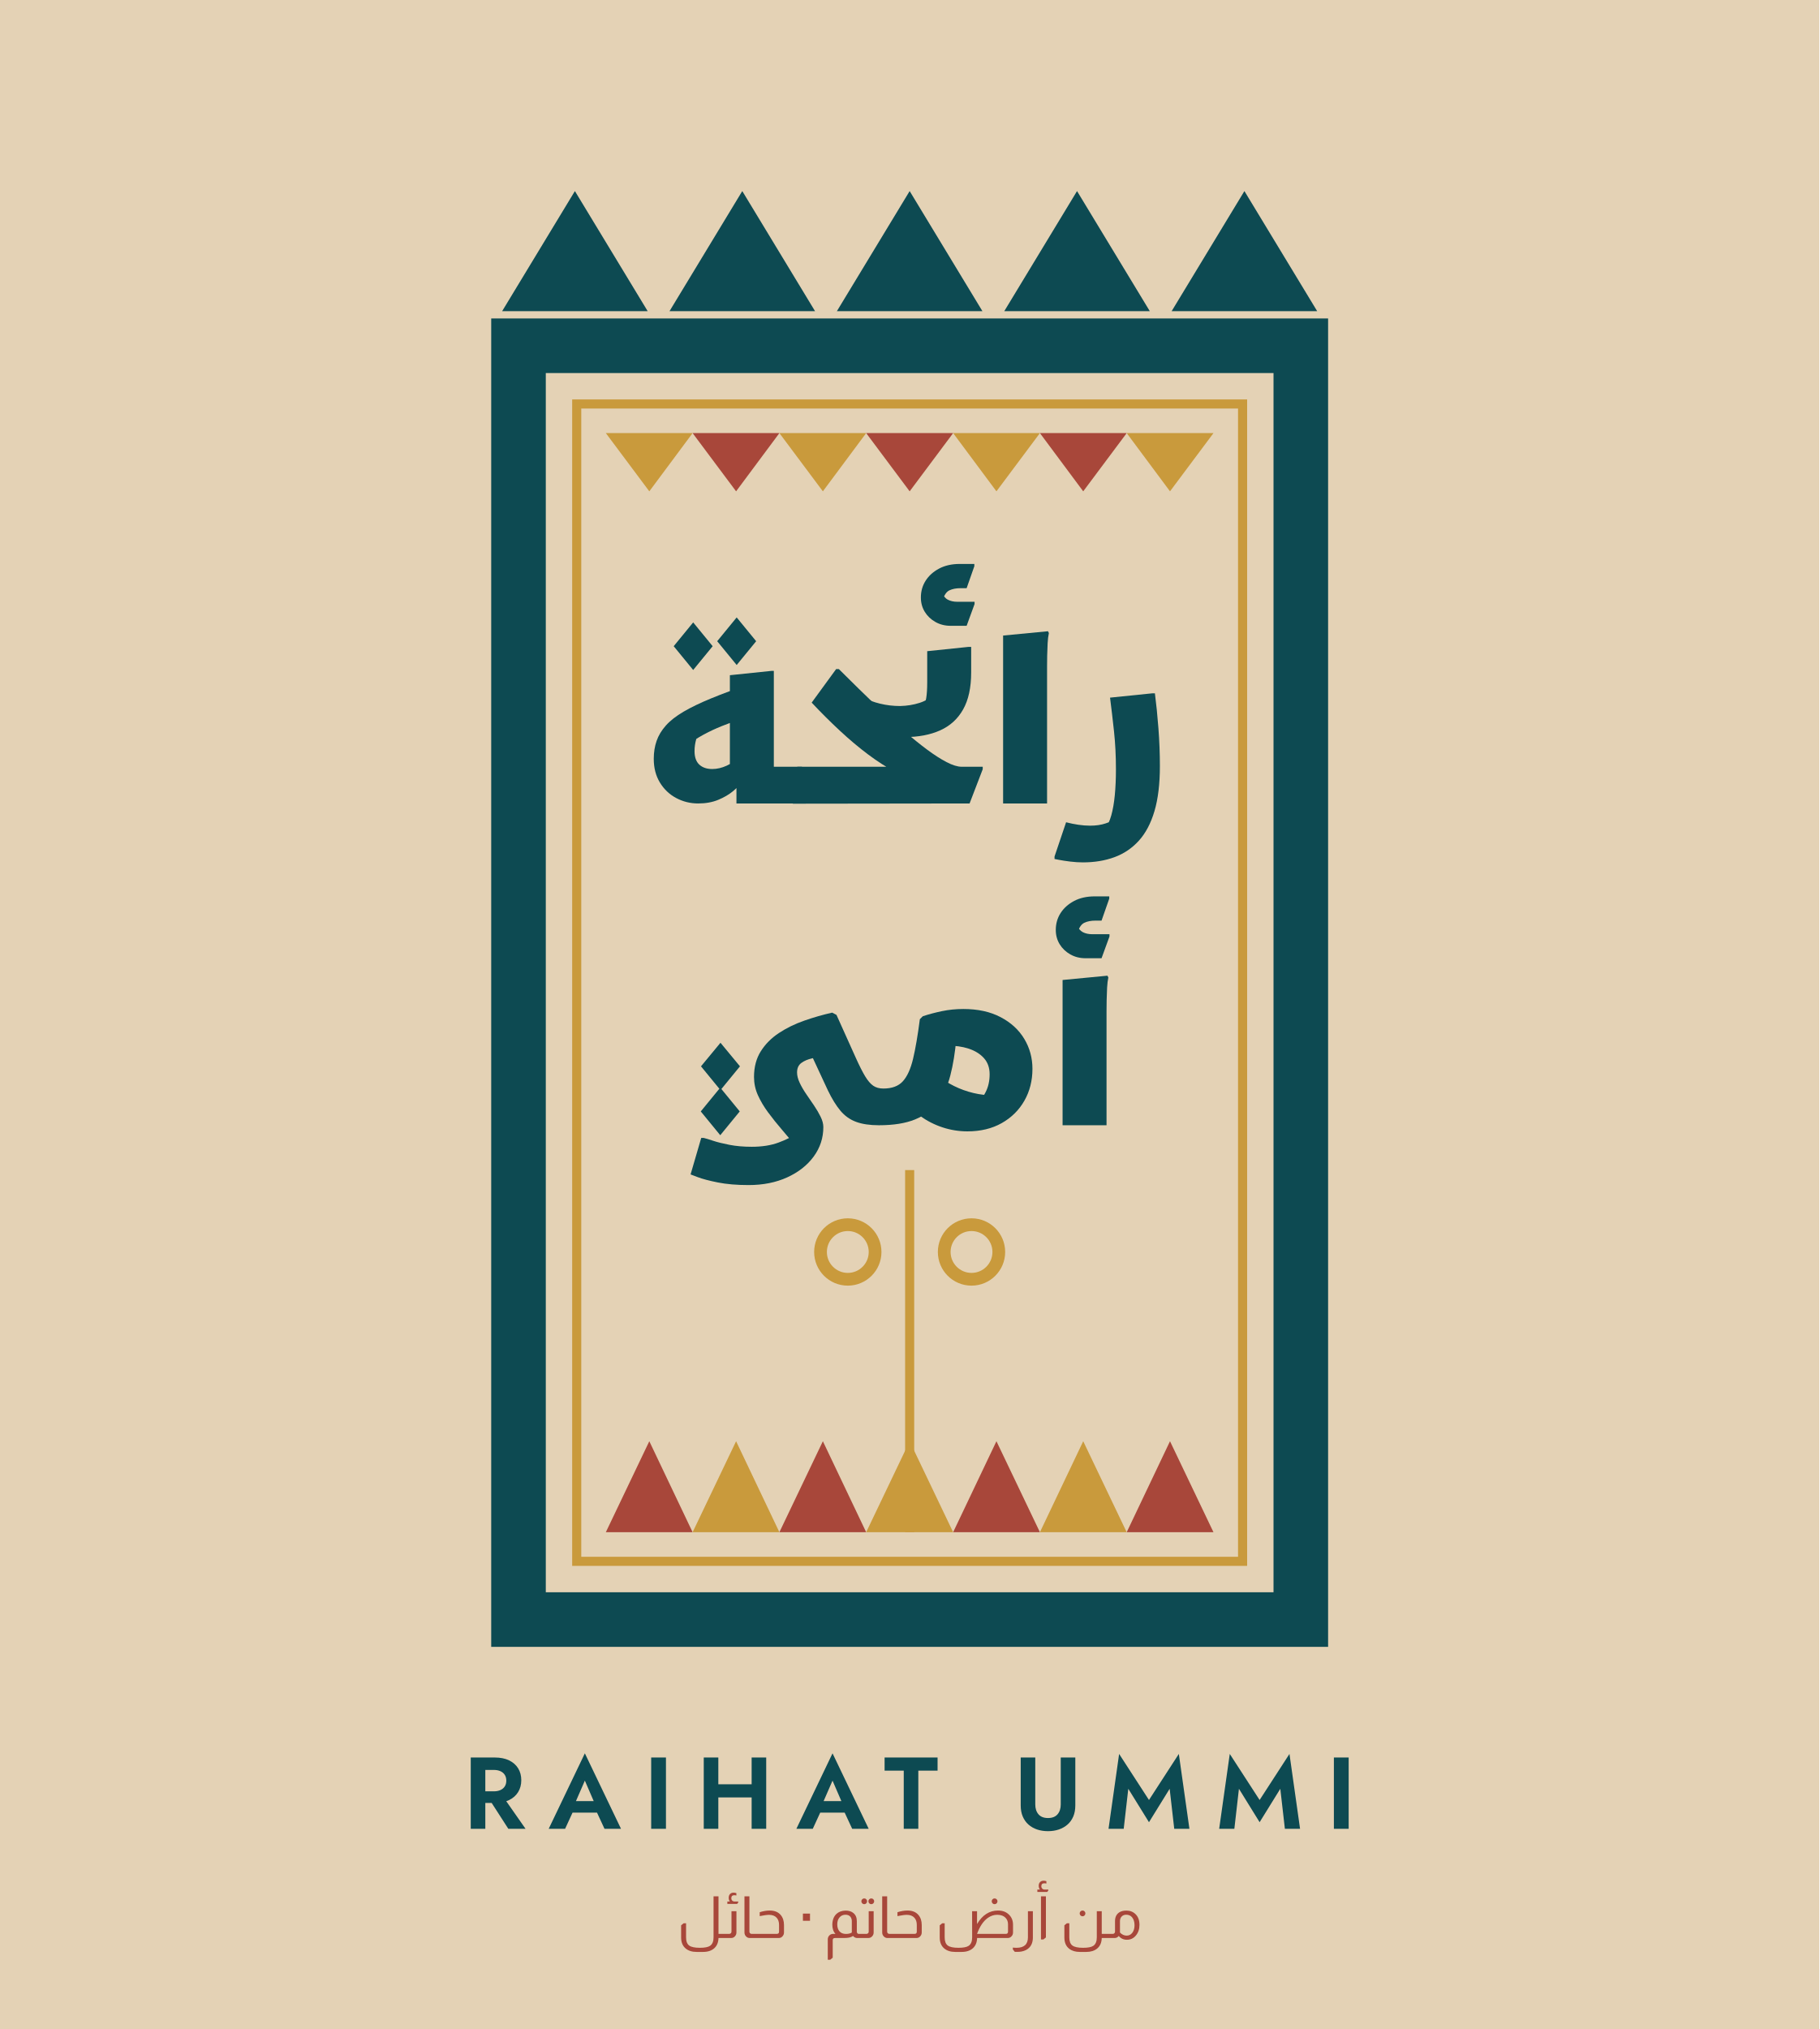
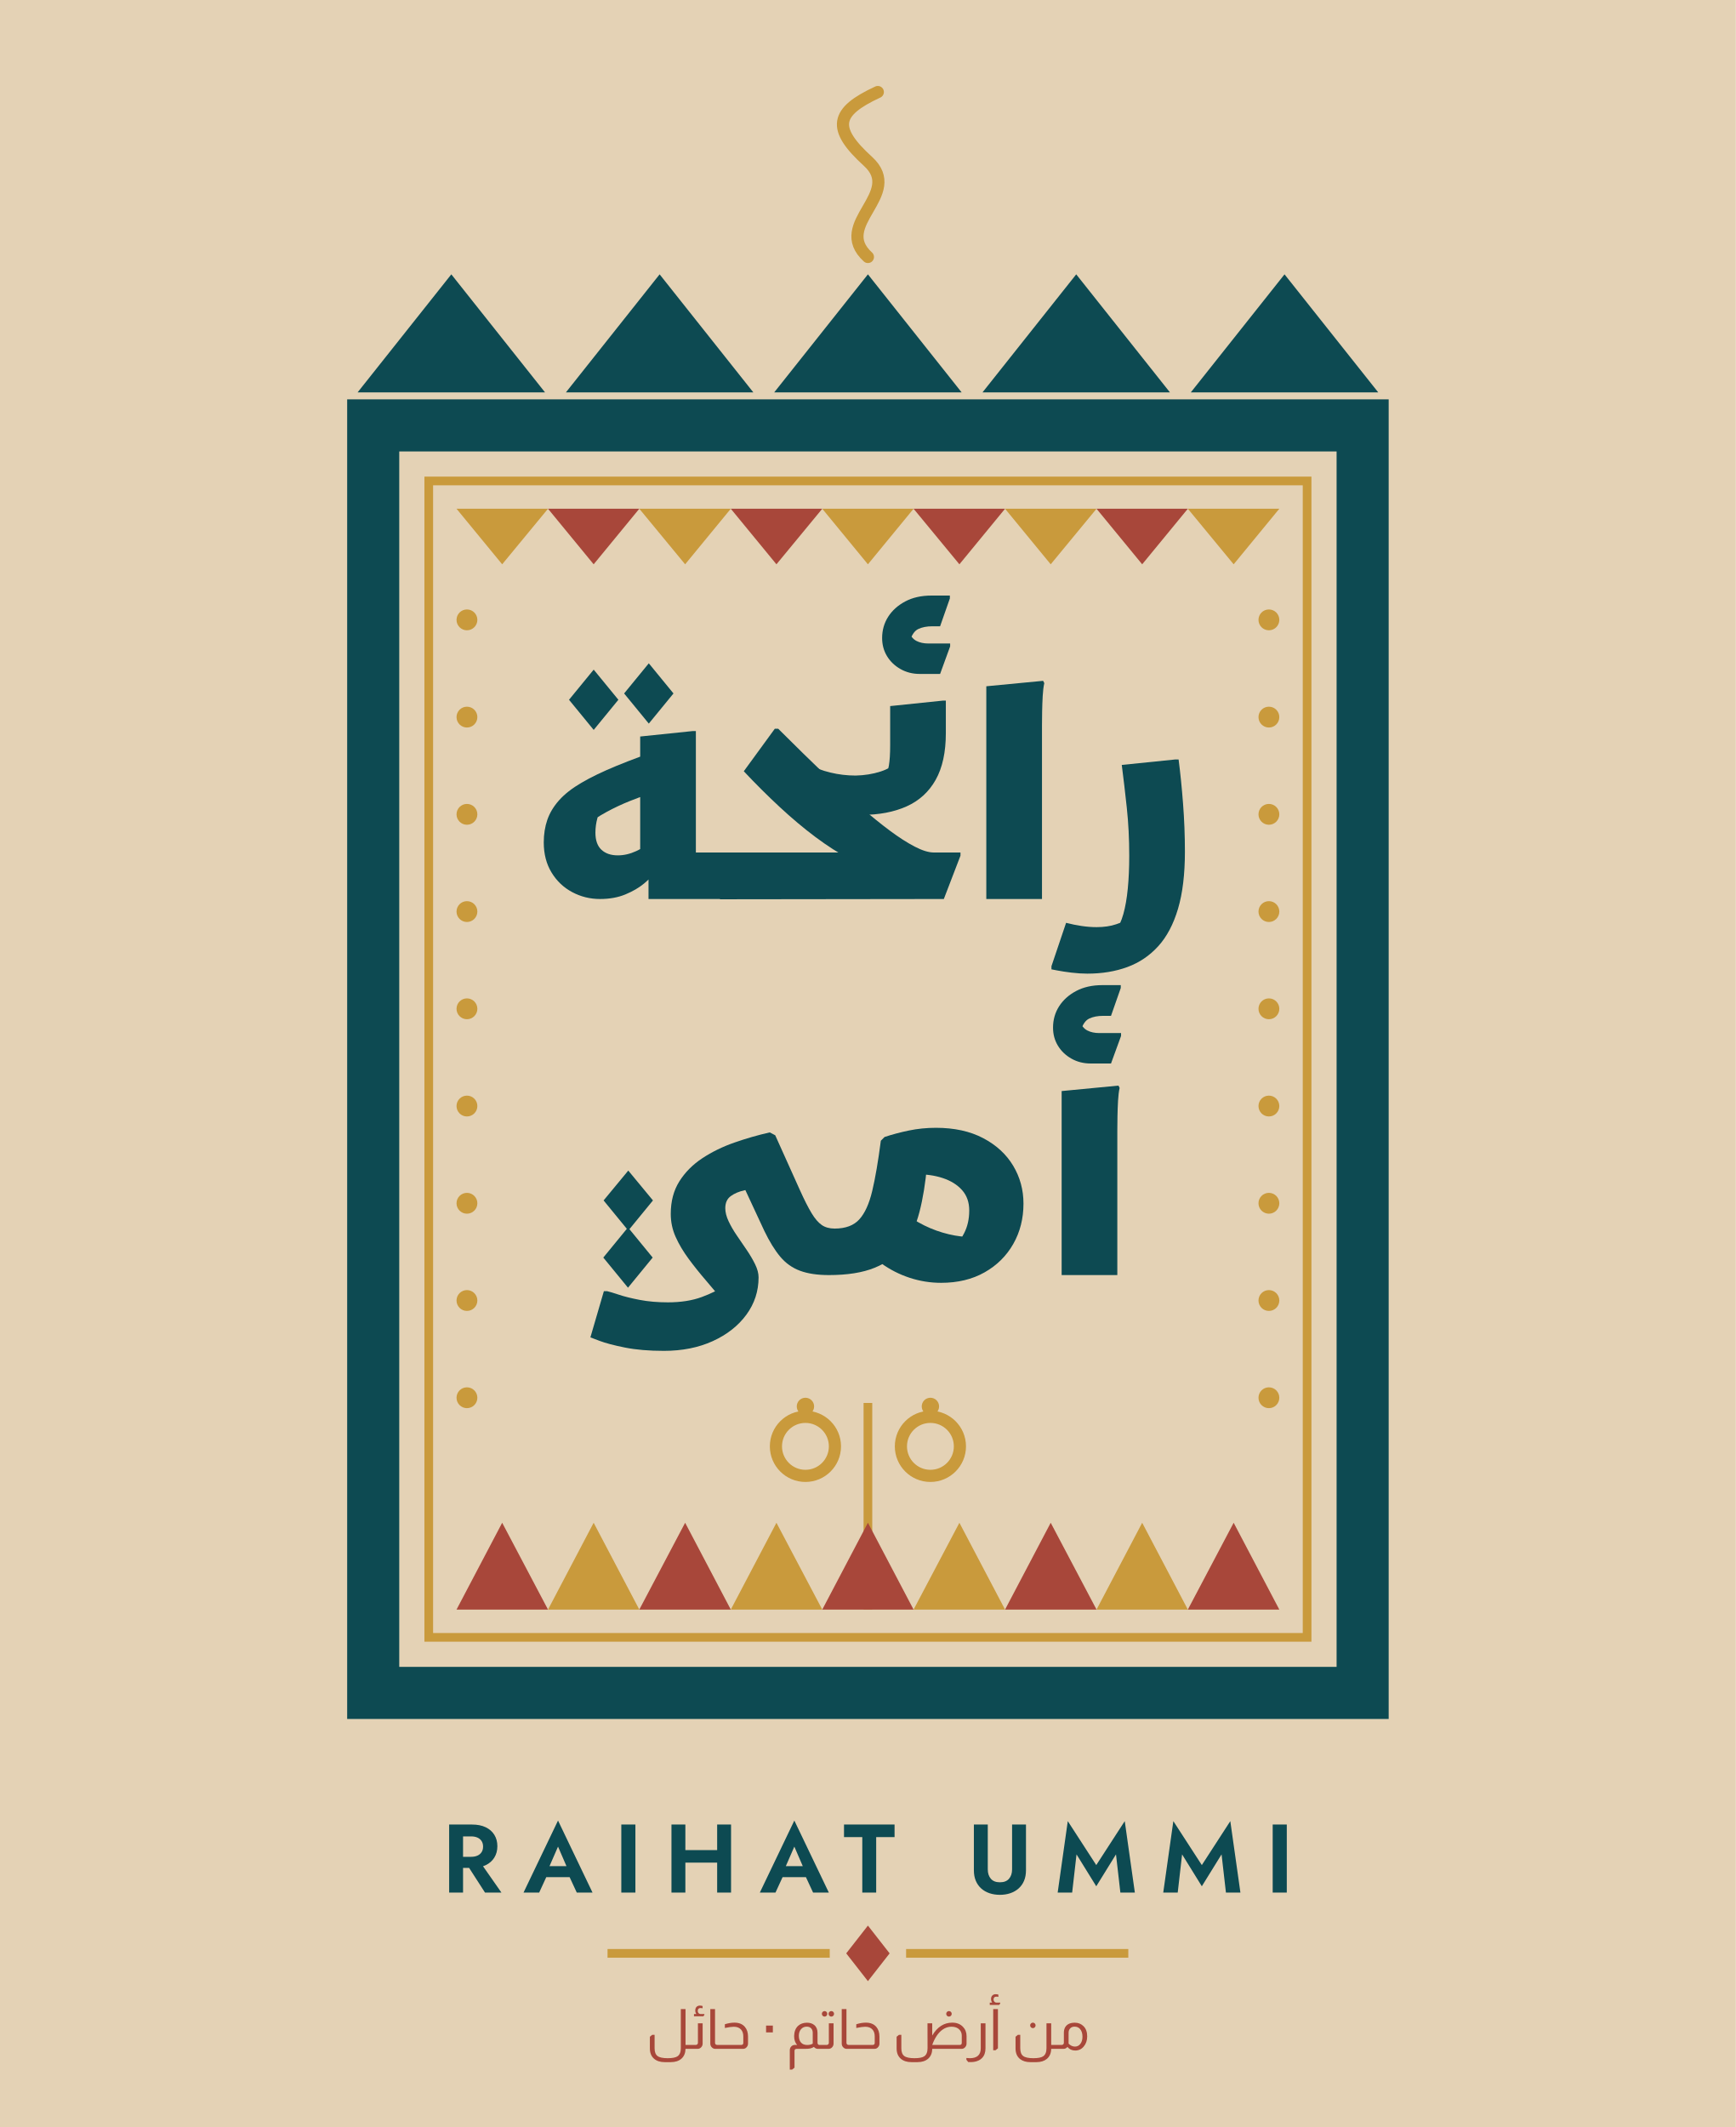
- <svg xmlns="http://www.w3.org/2000/svg" viewBox="0 0 1000 1115" width="1000" height="1115">
-   <rect width="1000" height="1115" fill="#E4D2B5" />
-   <polygon points="276.0,171.0 356.0,171.0 316.0,105.0" fill="#0D4A52" />
-   <polygon points="368.0,171.0 448.0,171.0 408.0,105.0" fill="#0D4A52" />
-   <polygon points="460.0,171.0 540.0,171.0 500.0,105.0" fill="#0D4A52" />
-   <polygon points="552.0,171.0 632.0,171.0 592.0,105.0" fill="#0D4A52" />
-   <polygon points="644.0,171.0 724.0,171.0 684.0,105.0" fill="#0D4A52" />
-   <rect x="285" y="190.0" width="430" height="700" fill="none" stroke="#0D4A52" stroke-width="30" />
-   <rect x="317" y="222" width="366" height="636" fill="none" stroke="#C99A3C" stroke-width="5" />
-   <polygon points="333.0,238.0 380.7,238.0 356.9,270.0" fill="#C99A3C" />
-   <polygon points="380.7,238.0 428.4,238.0 404.6,270.0" fill="#A8473A" />
-   <polygon points="428.4,238.0 476.1,238.0 452.3,270.0" fill="#C99A3C" />
-   <polygon points="476.1,238.0 523.9,238.0 500.0,270.0" fill="#A8473A" />
-   <polygon points="523.9,238.0 571.6,238.0 547.7,270.0" fill="#C99A3C" />
-   <polygon points="571.6,238.0 619.3,238.0 595.4,270.0" fill="#A8473A" />
-   <polygon points="619.3,238.0 667.0,238.0 643.1,270.0" fill="#C99A3C" />
-   <path d="M408.285 414.63Q403.553 418.864 399.506 420.732Q395.458 422.6 391.474 422.6Q386.991 422.6 384.375 420.172Q381.76 417.743 381.76 412.762Q381.76 409.525 382.632 406.411Q383.504 403.298 385.247 400.808L376.779 410.272Q381.511 406.536 386.555 403.796Q391.598 401.057 396.766 399.002Q401.934 396.947 407.04 395.204L412.519 375.777Q400.066 380.011 390.975 383.747Q381.885 387.483 375.721 391.094Q369.557 394.706 366.008 398.691Q362.458 402.675 360.902 407.158Q359.345 411.642 359.345 416.996Q359.345 424.468 362.708 430.009Q366.07 435.551 371.674 438.54Q377.277 441.528 383.753 441.528Q389.979 441.528 394.774 439.536Q399.568 437.543 402.806 434.866Q406.043 432.189 407.413 429.823ZM438.296 441.528 440.787 439.038V421.355H415.508L425.345 431.068V368.679H423.975L401.187 371.045V429.574L404.798 423.721V441.528ZM404.923 365.442 394.213 352.366 404.923 339.291 415.632 352.366ZM381.013 368.181 370.304 355.106 381.013 342.03 391.723 355.106Z" fill="#0D4A52" />
-   <path d="M528.579 421.355H540.16V422.725L532.938 441.528L435.806 441.653V423.845L438.296 421.355H496.949L491.968 424.094Q484.87 420.358 477.211 414.63Q469.553 408.902 461.645 401.555Q453.738 394.208 446.142 386.113L459.591 367.683H461.085Q465.942 372.54 471.919 378.392Q477.896 384.245 484.309 390.285Q490.723 396.325 497.198 401.928Q503.674 407.532 509.526 411.891Q515.379 416.249 520.298 418.802Q525.217 421.355 528.579 421.355Z" fill="#0D4A52" />
-   <path d="M483.625 402.8 474.16 383.0Q478.27 385.366 483.687 386.674Q489.104 387.981 494.708 387.981Q500.436 387.857 505.479 386.238Q510.523 384.619 513.387 381.257L513.511 389.475L506.04 388.977Q508.53 386.985 509.091 383.685Q509.651 380.385 509.651 374.906V357.845L532.44 355.479H533.809V369.551Q533.809 382.004 529.389 389.849Q524.968 397.694 516.749 401.368Q508.53 405.042 497.323 405.042Q493.96 405.042 490.598 404.419Q487.236 403.796 483.625 402.8ZM506.164 328.332Q506.164 323.226 508.779 319.117Q511.394 315.008 516.189 312.455Q520.983 309.902 527.583 309.902H535.553V311.147L531.319 323.226H527.957Q524.345 323.226 521.855 324.409Q519.364 325.592 518.119 329.951L517.745 325.468Q518.866 328.457 521.045 329.577Q523.225 330.698 526.213 330.698H535.677V331.943L531.319 343.898H522.477Q517.87 343.898 514.134 341.781Q510.398 339.664 508.281 336.177Q506.164 332.691 506.164 328.332Z" fill="#0D4A52" />
-   <path d="M551.368 349.253 576.025 346.887 576.523 347.883Q576.025 350.125 575.838 353.487Q575.651 356.849 575.589 360.336Q575.526 363.823 575.526 366.313V441.528H551.368Z" fill="#0D4A52" />
-   <path d="M585.987 451.864Q589.349 452.736 592.711 453.234Q596.074 453.732 599.187 453.732Q604.043 453.732 607.717 452.487Q611.391 451.242 612.76 450.121L607.281 455.6Q609.523 452.736 610.83 448.066Q612.138 443.396 612.76 436.983Q613.383 430.57 613.383 422.725Q613.383 411.766 612.325 401.928Q611.266 392.091 610.145 383.374L633.308 381.008H634.802Q635.923 389.6 636.732 400.123Q637.542 410.645 637.542 420.981Q637.542 435.675 634.553 445.762Q631.564 455.849 625.96 462.013Q620.357 468.177 612.574 471.042Q604.791 473.906 595.202 473.906Q591.964 473.906 588.353 473.47Q584.742 473.034 582.189 472.536Q579.636 472.038 579.636 472.038V470.668Z" fill="#0D4A52" />
-   <path d="M483.064 618.358Q475.592 618.358 470.549 616.491Q465.506 614.623 461.957 610.389Q458.408 606.155 455.045 599.181L441.721 570.54L454.174 580.253Q450.189 580.751 446.515 581.56Q442.842 582.37 440.475 584.113Q438.109 585.857 438.109 589.343Q438.109 591.958 439.542 595.009Q440.974 598.06 443.153 601.236Q445.332 604.411 447.449 607.525Q449.566 610.638 451.06 613.689Q452.555 616.74 452.555 619.355Q452.555 628.321 447.262 635.543Q441.97 642.766 432.692 647.0Q423.415 651.234 411.46 651.234Q401.747 651.234 394.587 649.802Q387.426 648.37 383.504 646.875Q379.581 645.381 379.581 645.381L385.434 625.332H386.804Q388.423 625.706 391.972 626.889Q395.521 628.072 401.0 629.13Q406.479 630.189 413.204 630.189Q421.672 630.189 427.898 627.885Q434.125 625.581 437.985 622.842L438.608 631.434Q434.249 625.955 429.953 620.974Q425.657 615.992 422.17 611.26Q418.683 606.528 416.566 601.796Q414.449 597.064 414.449 591.834Q414.449 583.615 418.185 577.7Q421.921 571.785 428.147 567.675Q434.374 563.566 442.032 560.889Q449.691 558.211 457.411 556.468L459.777 557.713L470.487 581.498Q473.351 587.849 475.53 591.46Q477.709 595.072 479.951 596.628Q482.192 598.185 485.555 598.185V615.868ZM396.019 599.057 385.309 585.981 396.019 573.03 406.728 585.981ZM395.894 623.838 385.185 610.762 395.894 597.687 406.604 610.762Z" fill="#0D4A52" />
-   <path d="M529.513 554.475Q541.468 554.475 549.998 558.958Q558.528 563.442 563.011 570.913Q567.494 578.385 567.494 587.351Q567.494 597.064 563.074 604.847Q558.653 612.63 550.621 617.175Q542.589 621.721 531.755 621.721Q524.781 621.721 518.119 619.542Q511.457 617.362 505.666 613.191Q499.875 609.019 495.392 602.668L513.325 588.97Q516.811 592.581 521.855 595.445Q526.898 598.309 532.377 599.928Q537.857 601.547 542.838 601.796Q545.079 601.921 546.138 601.921Q547.196 601.921 547.943 601.796L536.611 608.396Q539.475 604.536 541.717 600.24Q543.958 595.943 543.958 590.34Q543.958 584.985 540.845 581.498Q537.732 578.011 532.44 576.268Q527.147 574.525 520.672 574.649L525.653 570.664Q524.657 582.121 522.353 591.025Q520.049 599.928 515.379 605.968Q510.709 612.008 502.926 615.183Q495.143 618.358 483.064 618.358V600.675L485.555 598.185Q492.653 598.185 496.264 594.2Q499.875 590.215 501.868 581.872Q503.86 573.528 505.604 560.079L507.223 558.46Q512.079 556.842 517.745 555.658Q523.411 554.475 529.513 554.475Z" fill="#0D4A52" />
-   <path d="M584.057 538.536 608.713 536.17 609.211 537.166Q608.713 539.408 608.526 542.77Q608.34 546.132 608.277 549.619Q608.215 553.106 608.215 555.596V618.358H584.057ZM580.321 511.015Q580.321 505.909 582.936 501.8Q585.551 497.691 590.345 495.138Q595.14 492.585 601.74 492.585H609.709V493.83L605.475 505.909H602.113Q598.502 505.909 596.011 507.092Q593.521 508.275 592.275 512.634L591.902 508.151Q593.023 511.14 595.202 512.26Q597.381 513.381 600.37 513.381H609.834V514.626L605.475 526.581H596.634Q592.026 526.581 588.291 524.464Q584.555 522.347 582.438 518.86Q580.321 515.374 580.321 511.015Z" fill="#0D4A52" />
-   <circle cx="466.0" cy="688" r="15" fill="none" stroke="#C99A3C" stroke-width="7" />
-   <circle cx="534.0" cy="688" r="15" fill="none" stroke="#C99A3C" stroke-width="7" />
-   <line x1="500.0" y1="643" x2="500.0" y2="842" stroke="#C99A3C" stroke-width="5" />
-   <polygon points="333.0,842.0 380.7,842.0 356.9,792.0" fill="#A8473A" />
-   <polygon points="380.7,842.0 428.4,842.0 404.6,792.0" fill="#C99A3C" />
-   <polygon points="428.4,842.0 476.1,842.0 452.3,792.0" fill="#A8473A" />
-   <polygon points="476.1,842.0 523.9,842.0 500.0,792.0" fill="#C99A3C" />
-   <polygon points="523.9,842.0 571.6,842.0 547.7,792.0" fill="#A8473A" />
-   <polygon points="571.6,842.0 619.3,842.0 595.4,792.0" fill="#C99A3C" />
-   <polygon points="619.3,842.0 667.0,842.0 643.1,792.0" fill="#A8473A" />
-   <path d="M267.656 986.744 279.416 1005.0H288.88L276.112 986.744ZM258.752 965.8V1005.0H266.76V965.8ZM263.624 972.632H271.408Q273.536 972.632 275.076 973.332Q276.616 974.032 277.456 975.348Q278.296 976.664 278.296 978.512Q278.296 980.36 277.456 981.676Q276.616 982.992 275.076 983.692Q273.536 984.392 271.408 984.392H263.624V990.776H271.912Q276.56 990.776 279.808 989.208Q283.056 987.64 284.792 984.812Q286.528 981.984 286.528 978.288Q286.528 974.536 284.792 971.736Q283.056 968.936 279.808 967.368Q276.56 965.8 271.912 965.8H263.624ZM311.224 996.096H331.944L330.992 989.768H312.176ZM321.472 978.512 327.352 992.12 327.24 994.136 332.28 1005.0H341.352L321.472 963.504L301.592 1005.0H310.608L315.76 993.8L315.592 992.008ZM357.928 965.8V1005.0H366.048V965.8ZM389.456 987.752H418.24V980.528H389.456ZM413.144 965.8V1005.0H421.152V965.8ZM386.824 965.8V1005.0H394.832V965.8ZM447.36 996.096H468.08L467.128 989.768H448.312ZM457.608 978.512 463.488 992.12 463.376 994.136 468.416 1005.0H477.488L457.608 963.504L437.728 1005.0H446.744L451.896 993.8L451.728 992.008ZM486.224 973.024H496.752V1005.0H504.76V973.024H515.344V965.8H486.224ZM561.04 965.8V992.12Q561.04 995.592 562.16 998.224Q563.28 1000.856 565.296 1002.648Q567.312 1004.44 570.056 1005.364Q572.8 1006.288 576.048 1006.288Q579.24 1006.288 581.984 1005.364Q584.728 1004.44 586.772 1002.648Q588.816 1000.856 589.936 998.224Q591.056 995.592 591.056 992.12V965.8H583.048V991.616Q583.048 994.976 581.284 997.02Q579.52 999.064 576.048 999.064Q572.576 999.064 570.812 997.02Q569.048 994.976 569.048 991.616V965.8ZM620.176 982.992 631.544 1001.36 642.912 982.992 645.432 1005.0H653.776L647.952 963.84L631.544 989.152L615.136 963.84L609.312 1005.0H617.656ZM680.992 982.992 692.36 1001.36 703.728 982.992 706.248 1005.0H714.592L708.768 963.84L692.36 989.152L675.952 963.84L670.128 1005.0H678.472ZM733.184 965.8V1005.0H741.304V965.8Z" fill="#0D4A52" />
-   <path d="M394.928 1042.088V1062.728H396.56V1065.0H394.928Q394.832 1068.616 392.592 1070.632Q390.32 1072.648 386.448 1072.648H382.896Q379.088 1072.648 376.816 1070.696Q374.384 1068.616 374.384 1064.712V1058.024L375.76 1056.904H377.104V1064.648Q377.104 1067.848 378.784 1069.112Q380.464 1070.376 384.656 1070.376Q388.656 1070.376 390.288 1069.288Q392.208 1067.976 392.208 1064.648V1042.088ZM401.168 1044.936Q400.528 1044.104 400.528 1042.92Q400.528 1041.608 401.248 1040.84Q401.968 1040.072 403.216 1040.072Q403.952 1040.072 404.752 1040.328V1041.64Q404.144 1041.48 403.6 1041.48Q401.968 1041.48 401.968 1043.176Q401.968 1043.816 402.352 1044.328Q402.864 1044.936 403.728 1044.936H405.776V1045.48L405.168 1046.248H399.792V1044.936ZM404.784 1050.28V1061.96Q404.784 1063.144 404.016 1064.008Q403.152 1065.0 401.872 1065.0H396.304V1062.728H400.848Q401.392 1062.728 401.744 1062.344Q402.064 1062.024 402.064 1061.512V1050.28ZM411.92 1042.088V1061.512Q411.92 1062.024 412.24 1062.376Q412.592 1062.728 413.136 1062.728H413.552V1065.0H412.08Q411.056 1065.0 410.288 1064.328Q409.2 1063.4 409.2 1061.96V1042.088ZM417.584 1050.824Q420.528 1049.896 423.088 1049.896Q427.056 1049.896 429.136 1052.36Q430.928 1054.472 430.928 1057.896V1061.96Q430.928 1063.048 430.256 1063.88Q429.424 1065.0 428.048 1065.0H413.328V1062.728H426.992Q428.208 1062.728 428.208 1061.512V1057.8Q428.208 1055.304 426.896 1053.864Q425.456 1052.264 422.704 1052.264Q421.04 1052.264 417.584 1052.968ZM445.232 1051.592V1055.528H441.328V1051.592ZM459.216 1062.728Q457.488 1060.904 457.488 1057.576Q457.584 1053.8 459.76 1051.752Q461.68 1049.992 464.816 1049.928Q467.44 1049.928 469.04 1051.24Q470.96 1052.776 470.96 1055.72V1061.512Q470.96 1062.088 471.28 1062.408Q471.536 1062.696 471.888 1062.728H471.984V1065.0H471.184Q470.64 1065.0 470.16 1064.808Q469.456 1064.584 468.88 1063.88Q468.016 1064.456 466.864 1064.744Q465.776 1065.0 463.6 1065.0H458.928Q457.712 1065.0 457.712 1066.216V1075.816L456.336 1076.936H454.992V1065.736Q454.992 1064.424 455.92 1063.528Q456.784 1062.728 457.904 1062.728ZM468.208 1055.72Q468.208 1054.28 467.408 1053.288Q466.448 1052.2 464.752 1052.2Q462.736 1052.2 461.472 1053.656Q460.208 1055.112 460.208 1057.448Q460.208 1059.976 461.456 1061.368Q462.704 1062.76 465.008 1062.76Q466.96 1062.76 468.208 1061.992ZM475.024 1043.24Q475.696 1043.24 476.144 1043.704Q476.592 1044.168 476.592 1044.808Q476.592 1045.48 476.144 1045.944Q475.696 1046.408 475.024 1046.408Q474.384 1046.408 473.92 1045.944Q473.456 1045.48 473.456 1044.808Q473.456 1044.168 473.92 1043.704Q474.384 1043.24 475.024 1043.24ZM478.928 1043.24Q479.568 1043.24 480.032 1043.704Q480.496 1044.168 480.496 1044.808Q480.496 1045.48 480.032 1045.944Q479.568 1046.408 478.928 1046.408Q478.256 1046.408 477.792 1045.944Q477.328 1045.48 477.328 1044.808Q477.328 1044.168 477.792 1043.704Q478.256 1043.24 478.928 1043.24ZM480.208 1050.28V1061.96Q480.208 1063.144 479.44 1064.008Q478.576 1065.0 477.296 1065.0H471.728V1062.728H476.272Q476.816 1062.728 477.168 1062.344Q477.488 1062.024 477.488 1061.512V1050.28ZM487.632 1042.088V1061.512Q487.632 1062.024 487.952 1062.376Q488.304 1062.728 488.848 1062.728H489.264V1065.0H487.792Q486.768 1065.0 486.0 1064.328Q484.912 1063.4 484.912 1061.96V1042.088ZM493.296 1050.824Q496.24 1049.896 498.8 1049.896Q502.768 1049.896 504.848 1052.36Q506.64 1054.472 506.64 1057.896V1061.96Q506.64 1063.048 505.968 1063.88Q505.136 1065.0 503.76 1065.0H489.04V1062.728H502.704Q503.92 1062.728 503.92 1061.512V1057.8Q503.92 1055.304 502.608 1053.864Q501.168 1052.264 498.416 1052.264Q496.752 1052.264 493.296 1052.968ZM546.672 1043.24Q547.344 1043.24 547.808 1043.704Q548.272 1044.168 548.272 1044.808Q548.272 1045.48 547.808 1045.944Q547.344 1046.408 546.672 1046.408Q546.032 1046.408 545.568 1045.944Q545.104 1045.48 545.104 1044.808Q545.104 1044.168 545.568 1043.704Q546.032 1043.24 546.672 1043.24ZM537.04 1057.32Q541.424 1049.896 548.592 1049.896Q552.4 1049.896 554.704 1052.264Q556.816 1054.408 556.816 1057.704V1061.96Q556.816 1063.208 555.984 1064.072Q555.152 1065.0 553.936 1065.0H537.072Q536.976 1068.616 534.736 1070.632Q532.464 1072.648 528.592 1072.648H525.04Q521.232 1072.648 518.96 1070.696Q516.528 1068.616 516.528 1064.712V1058.024L517.904 1056.904H519.248V1064.648Q519.248 1067.848 520.928 1069.112Q522.608 1070.376 526.832 1070.376Q530.8 1070.376 532.432 1069.288Q534.352 1067.976 534.352 1064.648L534.32 1050.28H537.04ZM554.064 1057.416Q554.064 1055.368 552.784 1053.992Q551.152 1052.232 548.144 1052.232Q545.392 1052.232 542.992 1053.928Q539.28 1056.552 537.04 1062.728H552.88Q554.064 1062.728 554.064 1061.512ZM567.728 1050.28V1064.712Q567.728 1068.264 565.712 1070.312Q564.144 1071.912 561.488 1072.424Q560.464 1072.616 559.248 1072.616Q558.48 1072.616 557.776 1072.584L556.72 1071.272V1070.248Q557.648 1070.376 558.736 1070.376Q565.008 1070.376 565.008 1064.616V1050.28ZM571.6 1038.376Q570.928 1037.512 570.928 1036.264Q570.928 1035.016 571.664 1034.264Q572.4 1033.512 573.616 1033.512Q574.384 1033.512 575.152 1033.768V1035.08Q574.576 1034.92 574.032 1034.92Q572.368 1034.92 572.368 1036.616Q572.368 1037.224 572.784 1037.736Q573.296 1038.376 574.16 1038.376H576.208V1038.92L575.568 1039.688H570.192V1038.376ZM574.896 1042.088V1064.68L573.52 1065.8H572.176V1042.088ZM595.024 1049.896Q595.664 1049.896 596.128 1050.36Q596.592 1050.824 596.592 1051.464Q596.592 1052.136 596.128 1052.6Q595.664 1053.064 595.024 1053.064Q594.384 1053.064 593.92 1052.6Q593.456 1052.136 593.456 1051.464Q593.456 1050.824 593.92 1050.36Q594.384 1049.896 595.024 1049.896ZM605.584 1050.28V1062.728H607.216V1065.0H605.584Q605.488 1068.808 603.024 1070.824Q600.752 1072.648 597.104 1072.648H593.552Q590.0 1072.648 587.76 1070.952Q585.04 1068.872 585.04 1064.712V1058.024L586.416 1056.904H587.76V1064.648Q587.76 1067.848 589.44 1069.112Q591.12 1070.376 595.312 1070.376Q599.312 1070.376 600.944 1069.288Q602.864 1067.976 602.864 1064.648V1050.28ZM612.88 1055.72Q612.88 1052.456 615.184 1050.92Q616.688 1049.928 619.184 1049.928Q622.224 1049.928 624.272 1052.008Q626.32 1054.088 626.32 1057.832Q626.32 1061.32 624.272 1063.72Q622.352 1065.96 619.408 1065.96Q616.656 1065.96 614.928 1063.88Q614.064 1065.0 612.624 1065.0H607.12V1062.728H611.664Q612.176 1062.728 612.528 1062.376Q612.88 1062.024 612.88 1061.512ZM615.6 1061.992Q617.264 1063.688 619.28 1063.688Q621.2 1063.688 622.4 1062.104Q623.6 1060.52 623.6 1057.992Q623.6 1055.176 622.192 1053.544Q621.008 1052.2 619.056 1052.2Q617.584 1052.2 616.656 1053.064Q615.6 1054.056 615.6 1055.72Z" fill="#A8473A" />
+ <svg xmlns="http://www.w3.org/2000/svg" viewBox="0 0 1000 1225" width="1000" height="1225">
+   <rect width="1000" height="1225" fill="#E4D2B5" />
+   <polygon points="206.0,226.0 314.0,226.0 260.0,158.0" fill="#0D4A52" />
+   <polygon points="326.0,226.0 434.0,226.0 380.0,158.0" fill="#0D4A52" />
+   <polygon points="446.0,226.0 554.0,226.0 500.0,158.0" fill="#0D4A52" />
+   <polygon points="566.0,226.0 674.0,226.0 620.0,158.0" fill="#0D4A52" />
+   <polygon points="686.0,226.0 794.0,226.0 740.0,158.0" fill="#0D4A52" />
+   <path d="M500.0,148 c-20.9,-19.0 20.9,-36.1 0,-55.1 s-19.0,-28.5 5.7,-39.9" fill="none" stroke="#C99A3C" stroke-width="7" stroke-linecap="round" />
+   <rect x="215" y="245.0" width="570" height="730" fill="none" stroke="#0D4A52" stroke-width="30" />
+   <rect x="247" y="277" width="506" height="666" fill="none" stroke="#C99A3C" stroke-width="5" />
+   <polygon points="263.0,293.0 315.7,293.0 289.3,325.0" fill="#C99A3C" />
+   <polygon points="315.7,293.0 368.3,293.0 342.0,325.0" fill="#A8473A" />
+   <polygon points="368.3,293.0 421.0,293.0 394.7,325.0" fill="#C99A3C" />
+   <polygon points="421.0,293.0 473.7,293.0 447.3,325.0" fill="#A8473A" />
+   <polygon points="473.7,293.0 526.3,293.0 500.0,325.0" fill="#C99A3C" />
+   <polygon points="526.3,293.0 579.0,293.0 552.7,325.0" fill="#A8473A" />
+   <polygon points="579.0,293.0 631.7,293.0 605.3,325.0" fill="#C99A3C" />
+   <polygon points="631.7,293.0 684.3,293.0 658.0,325.0" fill="#A8473A" />
+   <polygon points="684.3,293.0 737.0,293.0 710.7,325.0" fill="#C99A3C" />
+   <circle cx="269" cy="357" r="6" fill="#C99A3C" />
+   <circle cx="269" cy="413" r="6" fill="#C99A3C" />
+   <circle cx="269" cy="469" r="6" fill="#C99A3C" />
+   <circle cx="269" cy="525" r="6" fill="#C99A3C" />
+   <circle cx="269" cy="581" r="6" fill="#C99A3C" />
+   <circle cx="269" cy="637" r="6" fill="#C99A3C" />
+   <circle cx="269" cy="693" r="6" fill="#C99A3C" />
+   <circle cx="269" cy="749" r="6" fill="#C99A3C" />
+   <circle cx="269" cy="805" r="6" fill="#C99A3C" />
+   <circle cx="731" cy="357" r="6" fill="#C99A3C" />
+   <circle cx="731" cy="413" r="6" fill="#C99A3C" />
+   <circle cx="731" cy="469" r="6" fill="#C99A3C" />
+   <circle cx="731" cy="525" r="6" fill="#C99A3C" />
+   <circle cx="731" cy="581" r="6" fill="#C99A3C" />
+   <circle cx="731" cy="637" r="6" fill="#C99A3C" />
+   <circle cx="731" cy="693" r="6" fill="#C99A3C" />
+   <circle cx="731" cy="749" r="6" fill="#C99A3C" />
+   <circle cx="731" cy="805" r="6" fill="#C99A3C" />
+   <path d="M378.23 482.048Q371.947 487.669 366.574 490.149Q361.2 492.629 355.909 492.629Q349.957 492.629 346.485 489.405Q343.013 486.181 343.013 479.568Q343.013 475.269 344.17 471.136Q345.328 467.002 347.643 463.696L336.4 476.261Q342.682 471.301 349.379 467.664Q356.075 464.026 362.936 461.298Q369.798 458.57 376.576 456.255L383.851 430.463Q367.318 436.084 355.248 441.044Q343.178 446.005 334.994 450.799Q326.81 455.594 322.098 460.885Q317.386 466.176 315.319 472.128Q313.253 478.08 313.253 485.189Q313.253 495.109 317.717 502.467Q322.181 509.824 329.621 513.792Q337.061 517.761 345.658 517.761Q353.925 517.761 360.291 515.115Q366.656 512.47 370.955 508.915Q375.254 505.36 377.072 502.219ZM418.076 517.761 421.383 514.454V490.976H387.819L400.881 503.872V421.039H399.062L368.806 424.18V501.888L373.6 494.117V517.761ZM373.766 416.74 359.547 399.38 373.766 382.019 387.985 399.38ZM342.021 420.377 327.802 403.017 342.021 385.657 356.24 403.017Z" fill="#0D4A52" />
+   <path d="M537.945 490.976H553.321V492.795L543.731 517.761L414.769 517.926V494.283L418.076 490.976H495.949L489.336 494.613Q479.912 489.653 469.743 482.048Q459.575 474.442 449.076 464.688Q438.578 454.933 428.492 444.186L446.348 419.716H448.332Q454.781 426.164 462.717 433.935Q470.653 441.706 479.168 449.725Q487.682 457.743 496.28 465.184Q504.877 472.624 512.648 478.41Q520.419 484.197 526.95 487.587Q533.481 490.976 537.945 490.976Z" fill="#0D4A52" />
+   <path d="M478.258 466.341 465.693 440.052Q471.149 443.194 478.341 444.93Q485.533 446.666 492.973 446.666Q500.579 446.501 507.275 444.351Q513.971 442.202 517.774 437.738L517.939 448.65L508.019 447.989Q511.326 445.343 512.07 440.962Q512.814 436.58 512.814 429.306V406.655L543.07 403.513H544.889V422.196Q544.889 438.73 539.019 449.146Q533.15 459.562 522.238 464.44Q511.326 469.317 496.445 469.317Q491.981 469.317 487.517 468.49Q483.053 467.664 478.258 466.341ZM508.184 367.47Q508.184 360.691 511.656 355.235Q515.128 349.779 521.494 346.389Q527.859 343 536.622 343H547.204V344.653L541.582 360.691H537.118Q532.323 360.691 529.017 362.262Q525.71 363.832 524.056 369.619L523.56 363.667Q525.048 367.635 527.942 369.123Q530.835 370.611 534.803 370.611H547.369V372.265L541.582 388.137H529.843Q523.726 388.137 518.766 385.326Q513.806 382.515 510.995 377.886Q508.184 373.257 508.184 367.47Z" fill="#0D4A52" />
+   <path d="M568.201 395.246 600.938 392.105 601.599 393.428Q600.938 396.404 600.69 400.868Q600.442 405.332 600.359 409.961Q600.277 414.591 600.277 417.897V517.761H568.201Z" fill="#0D4A52" />
+   <path d="M614.165 531.483Q618.629 532.641 623.093 533.302Q627.557 533.964 631.69 533.964Q638.139 533.964 643.016 532.31Q647.893 530.657 649.712 529.169L642.437 536.444Q645.413 532.641 647.149 526.441Q648.885 520.241 649.712 511.726Q650.539 503.211 650.539 492.795Q650.539 478.245 649.133 465.184Q647.728 452.122 646.24 440.548L676.993 437.407H678.977Q680.465 448.815 681.539 462.786Q682.614 476.757 682.614 490.48Q682.614 509.99 678.646 523.382Q674.678 536.774 667.238 544.958Q659.798 553.143 649.464 556.945Q639.131 560.748 626.4 560.748Q622.101 560.748 617.306 560.169Q612.511 559.591 609.122 558.929Q605.733 558.268 605.733 558.268V556.449Z" fill="#0D4A52" />
+   <path d="M477.514 734.351Q467.594 734.351 460.898 731.871Q454.202 729.391 449.49 723.77Q444.778 718.148 440.314 708.889L422.623 670.862L439.156 683.758Q433.865 684.42 428.988 685.494Q424.111 686.569 420.969 688.884Q417.828 691.198 417.828 695.828Q417.828 699.3 419.729 703.351Q421.631 707.401 424.524 711.617Q427.417 715.834 430.228 719.967Q433.039 724.1 435.023 728.151Q437.007 732.202 437.007 735.674Q437.007 747.578 429.98 757.168Q422.953 766.757 410.636 772.379Q398.318 778 382.446 778Q369.55 778 360.043 776.099Q350.536 774.197 345.328 772.213Q340.12 770.229 340.12 770.229L347.891 743.61H349.709Q351.859 744.106 356.571 745.677Q361.283 747.247 368.558 748.653Q375.832 750.058 384.761 750.058Q396.003 750.058 404.27 746.999Q412.537 743.941 417.662 740.303L418.489 751.712Q412.702 744.437 406.998 737.823Q401.294 731.21 396.665 724.927Q392.035 718.644 389.225 712.361Q386.414 706.079 386.414 699.135Q386.414 688.222 391.374 680.369Q396.334 672.515 404.601 667.059Q412.868 661.603 423.036 658.048Q433.204 654.494 443.455 652.179L446.596 653.832L460.815 685.412Q464.618 693.844 467.511 698.639Q470.405 703.433 473.381 705.5Q476.357 707.567 480.821 707.567V731.044ZM361.944 708.724 347.725 691.364 361.944 674.169 376.163 691.364ZM361.779 741.626 347.56 724.266 361.779 706.905 375.998 724.266Z" fill="#0D4A52" />
+   <path d="M539.185 649.534Q555.057 649.534 566.383 655.486Q577.708 661.438 583.66 671.358Q589.612 681.278 589.612 693.182Q589.612 706.079 583.743 716.412Q577.873 726.746 567.209 732.781Q556.545 738.815 542.161 738.815Q532.902 738.815 524.056 735.922Q515.211 733.029 507.523 727.49Q499.835 721.951 493.883 713.519L517.691 695.332Q522.32 700.127 529.017 703.929Q535.713 707.732 542.987 709.881Q550.262 712.031 556.876 712.361Q559.852 712.527 561.257 712.527Q562.662 712.527 563.655 712.361L548.609 721.124Q552.412 715.999 555.388 710.295Q558.364 704.591 558.364 697.151Q558.364 690.041 554.23 685.412Q550.097 680.782 543.07 678.468Q536.043 676.153 527.446 676.318L534.059 671.027Q532.737 686.238 529.678 698.06Q526.619 709.881 520.419 717.9Q514.219 725.919 503.885 730.135Q493.552 734.351 477.514 734.351V710.873L480.821 707.567Q490.245 707.567 495.04 702.276Q499.835 696.985 502.48 685.908Q505.125 674.83 507.44 656.974L509.59 654.824Q516.038 652.675 523.56 651.104Q531.083 649.534 539.185 649.534Z" fill="#0D4A52" />
+   <path d="M611.602 628.371 644.339 625.229 645.0 626.552Q644.339 629.528 644.091 633.992Q643.843 638.456 643.76 643.086Q643.677 647.715 643.677 651.022V734.351H611.602ZM606.642 591.831Q606.642 585.052 610.114 579.596Q613.586 574.14 619.952 570.751Q626.317 567.361 635.08 567.361H645.661V569.015L640.04 585.052H635.576Q630.781 585.052 627.474 586.623Q624.168 588.194 622.514 593.981L622.018 588.029Q623.506 591.997 626.4 593.485Q629.293 594.973 633.261 594.973H645.827V596.626L640.04 612.498H628.301Q622.184 612.498 617.223 609.688Q612.263 606.877 609.453 602.247Q606.642 597.618 606.642 591.831Z" fill="#0D4A52" />
+   <line x1="500.0" y1="808.0" x2="500.0" y2="927" stroke="#C99A3C" stroke-width="5" />
+   <circle cx="464.0" cy="833.0" r="17" fill="none" stroke="#C99A3C" stroke-width="7" />
+   <circle cx="464.0" cy="810.0" r="5" fill="#C99A3C" />
+   <circle cx="536.0" cy="833.0" r="17" fill="none" stroke="#C99A3C" stroke-width="7" />
+   <circle cx="536.0" cy="810.0" r="5" fill="#C99A3C" />
+   <polygon points="263.0,927.0 315.7,927.0 289.3,877.0" fill="#A8473A" />
+   <polygon points="315.7,927.0 368.3,927.0 342.0,877.0" fill="#C99A3C" />
+   <polygon points="368.3,927.0 421.0,927.0 394.7,877.0" fill="#A8473A" />
+   <polygon points="421.0,927.0 473.7,927.0 447.3,877.0" fill="#C99A3C" />
+   <polygon points="473.7,927.0 526.3,927.0 500.0,877.0" fill="#A8473A" />
+   <polygon points="526.3,927.0 579.0,927.0 552.7,877.0" fill="#C99A3C" />
+   <polygon points="579.0,927.0 631.7,927.0 605.3,877.0" fill="#A8473A" />
+   <polygon points="631.7,927.0 684.3,927.0 658.0,877.0" fill="#C99A3C" />
+   <polygon points="684.3,927.0 737.0,927.0 710.7,877.0" fill="#A8473A" />
+   <path d="M267.656 1071.744 279.416 1090.0H288.88L276.112 1071.744ZM258.752 1050.8V1090.0H266.76V1050.8ZM263.624 1057.632H271.408Q273.536 1057.632 275.076 1058.332Q276.616 1059.032 277.456 1060.348Q278.296 1061.664 278.296 1063.512Q278.296 1065.36 277.456 1066.676Q276.616 1067.992 275.076 1068.692Q273.536 1069.392 271.408 1069.392H263.624V1075.776H271.912Q276.56 1075.776 279.808 1074.208Q283.056 1072.64 284.792 1069.812Q286.528 1066.984 286.528 1063.288Q286.528 1059.536 284.792 1056.736Q283.056 1053.936 279.808 1052.368Q276.56 1050.8 271.912 1050.8H263.624ZM311.224 1081.096H331.944L330.992 1074.768H312.176ZM321.472 1063.512 327.352 1077.12 327.24 1079.136 332.28 1090.0H341.352L321.472 1048.504L301.592 1090.0H310.608L315.76 1078.8L315.592 1077.008ZM357.928 1050.8V1090.0H366.048V1050.8ZM389.456 1072.752H418.24V1065.528H389.456ZM413.144 1050.8V1090.0H421.152V1050.8ZM386.824 1050.8V1090.0H394.832V1050.8ZM447.36 1081.096H468.08L467.128 1074.768H448.312ZM457.608 1063.512 463.488 1077.12 463.376 1079.136 468.416 1090.0H477.488L457.608 1048.504L437.728 1090.0H446.744L451.896 1078.8L451.728 1077.008ZM486.224 1058.024H496.752V1090.0H504.76V1058.024H515.344V1050.8H486.224ZM561.04 1050.8V1077.12Q561.04 1080.592 562.16 1083.224Q563.28 1085.856 565.296 1087.648Q567.312 1089.44 570.056 1090.364Q572.8 1091.288 576.048 1091.288Q579.24 1091.288 581.984 1090.364Q584.728 1089.44 586.772 1087.648Q588.816 1085.856 589.936 1083.224Q591.056 1080.592 591.056 1077.12V1050.8H583.048V1076.616Q583.048 1079.976 581.284 1082.02Q579.52 1084.064 576.048 1084.064Q572.576 1084.064 570.812 1082.02Q569.048 1079.976 569.048 1076.616V1050.8ZM620.176 1067.992 631.544 1086.36 642.912 1067.992 645.432 1090.0H653.776L647.952 1048.84L631.544 1074.152L615.136 1048.84L609.312 1090.0H617.656ZM680.992 1067.992 692.36 1086.36 703.728 1067.992 706.248 1090.0H714.592L708.768 1048.84L692.36 1074.152L675.952 1048.84L670.128 1090.0H678.472ZM733.184 1050.8V1090.0H741.304V1050.8Z" fill="#0D4A52" />
+   <line x1="350" y1="1125" x2="478" y2="1125" stroke="#C99A3C" stroke-width="5" />
+   <line x1="522" y1="1125" x2="650" y2="1125" stroke="#C99A3C" stroke-width="5" />
+   <polygon points="500.0,1109.0 512.5,1125.0 500.0,1141.0 487.5,1125.0" fill="#A8473A" />
+   <path d="M394.928 1157.088V1177.728H396.56V1180.0H394.928Q394.832 1183.616 392.592 1185.632Q390.32 1187.648 386.448 1187.648H382.896Q379.088 1187.648 376.816 1185.696Q374.384 1183.616 374.384 1179.712V1173.024L375.76 1171.904H377.104V1179.648Q377.104 1182.848 378.784 1184.112Q380.464 1185.376 384.656 1185.376Q388.656 1185.376 390.288 1184.288Q392.208 1182.976 392.208 1179.648V1157.088ZM401.168 1159.936Q400.528 1159.104 400.528 1157.92Q400.528 1156.608 401.248 1155.84Q401.968 1155.072 403.216 1155.072Q403.952 1155.072 404.752 1155.328V1156.64Q404.144 1156.48 403.6 1156.48Q401.968 1156.48 401.968 1158.176Q401.968 1158.816 402.352 1159.328Q402.864 1159.936 403.728 1159.936H405.776V1160.48L405.168 1161.248H399.792V1159.936ZM404.784 1165.28V1176.96Q404.784 1178.144 404.016 1179.008Q403.152 1180.0 401.872 1180.0H396.304V1177.728H400.848Q401.392 1177.728 401.744 1177.344Q402.064 1177.024 402.064 1176.512V1165.28ZM411.92 1157.088V1176.512Q411.92 1177.024 412.24 1177.376Q412.592 1177.728 413.136 1177.728H413.552V1180.0H412.08Q411.056 1180.0 410.288 1179.328Q409.2 1178.4 409.2 1176.96V1157.088ZM417.584 1165.824Q420.528 1164.896 423.088 1164.896Q427.056 1164.896 429.136 1167.36Q430.928 1169.472 430.928 1172.896V1176.96Q430.928 1178.048 430.256 1178.88Q429.424 1180.0 428.048 1180.0H413.328V1177.728H426.992Q428.208 1177.728 428.208 1176.512V1172.8Q428.208 1170.304 426.896 1168.864Q425.456 1167.264 422.704 1167.264Q421.04 1167.264 417.584 1167.968ZM445.232 1166.592V1170.528H441.328V1166.592ZM459.216 1177.728Q457.488 1175.904 457.488 1172.576Q457.584 1168.8 459.76 1166.752Q461.68 1164.992 464.816 1164.928Q467.44 1164.928 469.04 1166.24Q470.96 1167.776 470.96 1170.72V1176.512Q470.96 1177.088 471.28 1177.408Q471.536 1177.696 471.888 1177.728H471.984V1180.0H471.184Q470.64 1180.0 470.16 1179.808Q469.456 1179.584 468.88 1178.88Q468.016 1179.456 466.864 1179.744Q465.776 1180.0 463.6 1180.0H458.928Q457.712 1180.0 457.712 1181.216V1190.816L456.336 1191.936H454.992V1180.736Q454.992 1179.424 455.92 1178.528Q456.784 1177.728 457.904 1177.728ZM468.208 1170.72Q468.208 1169.28 467.408 1168.288Q466.448 1167.2 464.752 1167.2Q462.736 1167.2 461.472 1168.656Q460.208 1170.112 460.208 1172.448Q460.208 1174.976 461.456 1176.368Q462.704 1177.76 465.008 1177.76Q466.96 1177.76 468.208 1176.992ZM475.024 1158.24Q475.696 1158.24 476.144 1158.704Q476.592 1159.168 476.592 1159.808Q476.592 1160.48 476.144 1160.944Q475.696 1161.408 475.024 1161.408Q474.384 1161.408 473.92 1160.944Q473.456 1160.48 473.456 1159.808Q473.456 1159.168 473.92 1158.704Q474.384 1158.24 475.024 1158.24ZM478.928 1158.24Q479.568 1158.24 480.032 1158.704Q480.496 1159.168 480.496 1159.808Q480.496 1160.48 480.032 1160.944Q479.568 1161.408 478.928 1161.408Q478.256 1161.408 477.792 1160.944Q477.328 1160.48 477.328 1159.808Q477.328 1159.168 477.792 1158.704Q478.256 1158.24 478.928 1158.24ZM480.208 1165.28V1176.96Q480.208 1178.144 479.44 1179.008Q478.576 1180.0 477.296 1180.0H471.728V1177.728H476.272Q476.816 1177.728 477.168 1177.344Q477.488 1177.024 477.488 1176.512V1165.28ZM487.632 1157.088V1176.512Q487.632 1177.024 487.952 1177.376Q488.304 1177.728 488.848 1177.728H489.264V1180.0H487.792Q486.768 1180.0 486.0 1179.328Q484.912 1178.4 484.912 1176.96V1157.088ZM493.296 1165.824Q496.24 1164.896 498.8 1164.896Q502.768 1164.896 504.848 1167.36Q506.64 1169.472 506.64 1172.896V1176.96Q506.64 1178.048 505.968 1178.88Q505.136 1180.0 503.76 1180.0H489.04V1177.728H502.704Q503.92 1177.728 503.92 1176.512V1172.8Q503.92 1170.304 502.608 1168.864Q501.168 1167.264 498.416 1167.264Q496.752 1167.264 493.296 1167.968ZM546.672 1158.24Q547.344 1158.24 547.808 1158.704Q548.272 1159.168 548.272 1159.808Q548.272 1160.48 547.808 1160.944Q547.344 1161.408 546.672 1161.408Q546.032 1161.408 545.568 1160.944Q545.104 1160.48 545.104 1159.808Q545.104 1159.168 545.568 1158.704Q546.032 1158.24 546.672 1158.24ZM537.04 1172.32Q541.424 1164.896 548.592 1164.896Q552.4 1164.896 554.704 1167.264Q556.816 1169.408 556.816 1172.704V1176.96Q556.816 1178.208 555.984 1179.072Q555.152 1180.0 553.936 1180.0H537.072Q536.976 1183.616 534.736 1185.632Q532.464 1187.648 528.592 1187.648H525.04Q521.232 1187.648 518.96 1185.696Q516.528 1183.616 516.528 1179.712V1173.024L517.904 1171.904H519.248V1179.648Q519.248 1182.848 520.928 1184.112Q522.608 1185.376 526.832 1185.376Q530.8 1185.376 532.432 1184.288Q534.352 1182.976 534.352 1179.648L534.32 1165.28H537.04ZM554.064 1172.416Q554.064 1170.368 552.784 1168.992Q551.152 1167.232 548.144 1167.232Q545.392 1167.232 542.992 1168.928Q539.28 1171.552 537.04 1177.728H552.88Q554.064 1177.728 554.064 1176.512ZM567.728 1165.28V1179.712Q567.728 1183.264 565.712 1185.312Q564.144 1186.912 561.488 1187.424Q560.464 1187.616 559.248 1187.616Q558.48 1187.616 557.776 1187.584L556.72 1186.272V1185.248Q557.648 1185.376 558.736 1185.376Q565.008 1185.376 565.008 1179.616V1165.28ZM571.6 1153.376Q570.928 1152.512 570.928 1151.264Q570.928 1150.016 571.664 1149.264Q572.4 1148.512 573.616 1148.512Q574.384 1148.512 575.152 1148.768V1150.08Q574.576 1149.92 574.032 1149.92Q572.368 1149.92 572.368 1151.616Q572.368 1152.224 572.784 1152.736Q573.296 1153.376 574.16 1153.376H576.208V1153.92L575.568 1154.688H570.192V1153.376ZM574.896 1157.088V1179.68L573.52 1180.8H572.176V1157.088ZM595.024 1164.896Q595.664 1164.896 596.128 1165.36Q596.592 1165.824 596.592 1166.464Q596.592 1167.136 596.128 1167.6Q595.664 1168.064 595.024 1168.064Q594.384 1168.064 593.92 1167.6Q593.456 1167.136 593.456 1166.464Q593.456 1165.824 593.92 1165.36Q594.384 1164.896 595.024 1164.896ZM605.584 1165.28V1177.728H607.216V1180.0H605.584Q605.488 1183.808 603.024 1185.824Q600.752 1187.648 597.104 1187.648H593.552Q590.0 1187.648 587.76 1185.952Q585.04 1183.872 585.04 1179.712V1173.024L586.416 1171.904H587.76V1179.648Q587.76 1182.848 589.44 1184.112Q591.12 1185.376 595.312 1185.376Q599.312 1185.376 600.944 1184.288Q602.864 1182.976 602.864 1179.648V1165.28ZM612.88 1170.72Q612.88 1167.456 615.184 1165.92Q616.688 1164.928 619.184 1164.928Q622.224 1164.928 624.272 1167.008Q626.32 1169.088 626.32 1172.832Q626.32 1176.32 624.272 1178.72Q622.352 1180.96 619.408 1180.96Q616.656 1180.96 614.928 1178.88Q614.064 1180.0 612.624 1180.0H607.12V1177.728H611.664Q612.176 1177.728 612.528 1177.376Q612.88 1177.024 612.88 1176.512ZM615.6 1176.992Q617.264 1178.688 619.28 1178.688Q621.2 1178.688 622.4 1177.104Q623.6 1175.52 623.6 1172.992Q623.6 1170.176 622.192 1168.544Q621.008 1167.2 619.056 1167.2Q617.584 1167.2 616.656 1168.064Q615.6 1169.056 615.6 1170.72Z" fill="#A8473A" />
</svg>
